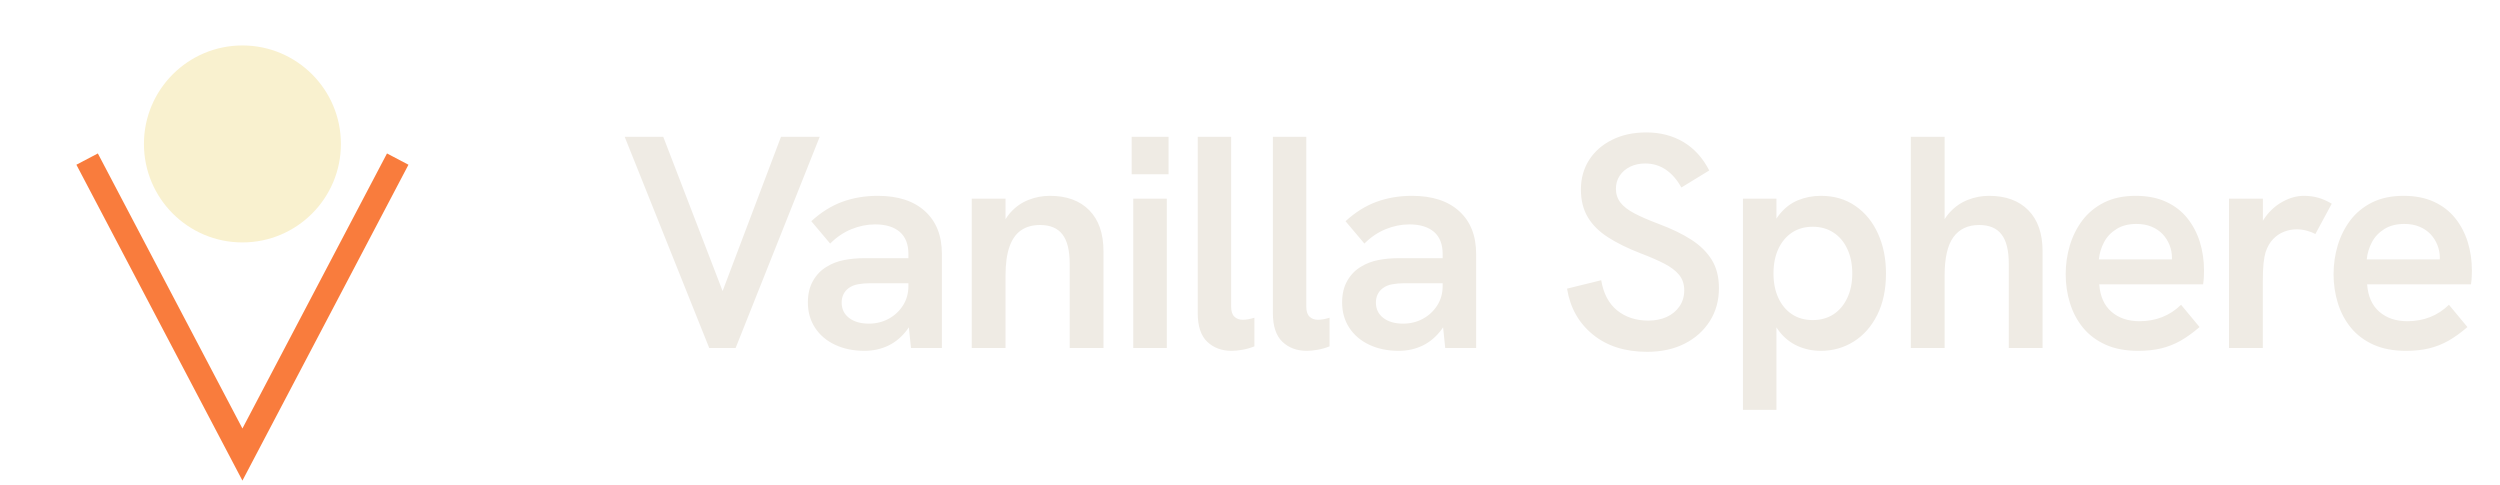
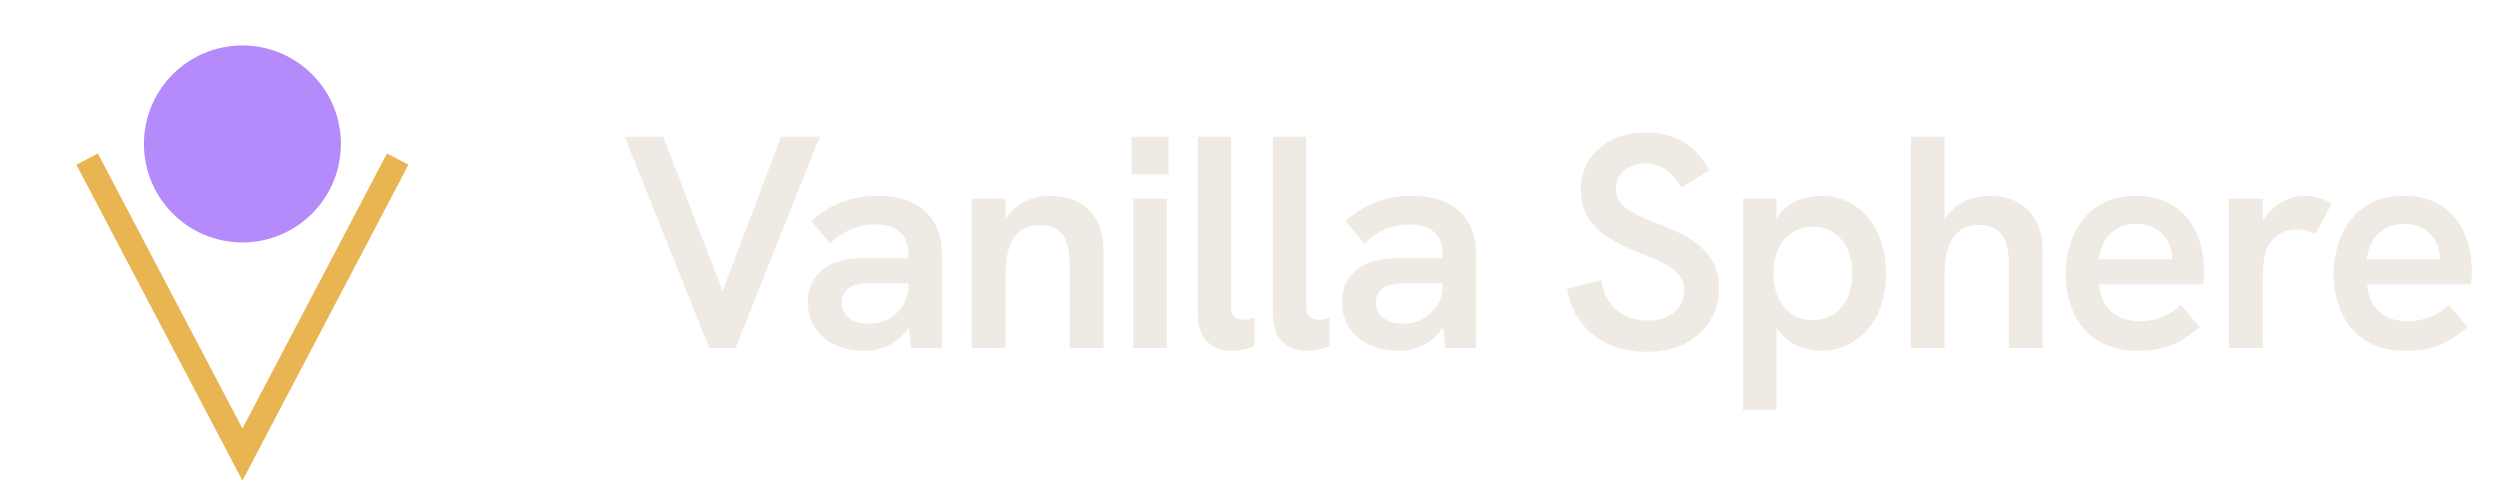
<svg xmlns="http://www.w3.org/2000/svg" viewBox="0 0 330 64" role="img" aria-label="Vanilla Sphere">
-   <path d="M11.5 21L32 60L52.5 21" fill="none" stroke="#f97c3d" stroke-width="3.2" stroke-miterlimit="10" />
-   <circle cx="32" cy="19" r="13" fill="#f9f1cf" />
+   <path d="M11.5 21L32 60L52.5 21" fill="none" stroke="#e9b452" stroke-width="3.2" stroke-miterlimit="10" />
+   <circle cx="32" cy="19" r="13" fill="#b58afb" />
  <g transform="translate(82 45.94)" fill="#efebe4">
    <path d="M11.62 0 0.46 -27.88H5.55L14.1 -5.66H12.68L21.09 -27.88H26.2L15.1 0ZM38.25 0 37.91 -3.3V-12.42Q37.91 -14.35 36.76 -15.34Q35.6 -16.32 33.52 -16.32Q31.94 -16.32 30.39 -15.69Q28.85 -15.06 27.58 -13.79L25.09 -16.74Q27.02 -18.51 29.18 -19.3Q31.34 -20.09 33.87 -20.09Q37.88 -20.09 40.1 -18.06Q42.33 -16.04 42.33 -12.42V0ZM32.11 0.37Q29.92 0.37 28.23 -0.43Q26.54 -1.22 25.59 -2.67Q24.64 -4.12 24.64 -6.02Q24.64 -7.7 25.33 -8.89Q26.02 -10.09 27.14 -10.74Q28.14 -11.36 29.4 -11.61Q30.67 -11.86 32.09 -11.86H38.3V-8.55H32.73Q32.01 -8.55 31.28 -8.42Q30.55 -8.3 30.01 -7.9Q29.58 -7.58 29.34 -7.1Q29.1 -6.62 29.1 -6Q29.1 -4.73 30.07 -3.98Q31.05 -3.22 32.69 -3.22Q34.12 -3.22 35.3 -3.86Q36.48 -4.5 37.2 -5.63Q37.91 -6.75 37.91 -8.18L39.26 -5.95Q38.82 -3.86 37.77 -2.45Q36.72 -1.03 35.28 -0.33Q33.83 0.37 32.11 0.37ZM46.27 0V-19.72H50.73V-15.34L49.93 -15.18Q50.46 -16.89 51.45 -17.96Q52.44 -19.04 53.78 -19.56Q55.11 -20.09 56.59 -20.09Q59.91 -20.09 61.78 -18.19Q63.66 -16.29 63.66 -12.76V0H59.2V-11.12Q59.2 -13.77 58.24 -15Q57.29 -16.24 55.29 -16.24Q53.79 -16.24 52.78 -15.54Q51.77 -14.85 51.25 -13.37Q50.73 -11.9 50.73 -9.58V0ZM67.59 0V-19.72H72.02V0ZM67.38 -22.94V-27.88H72.25V-22.94ZM80.57 0.37Q78.62 0.37 77.36 -0.82Q76.1 -2.02 76.1 -4.62V-27.88H80.51V-5.48Q80.51 -4.54 80.94 -4.14Q81.36 -3.73 82.05 -3.73Q82.39 -3.73 82.78 -3.8Q83.16 -3.87 83.58 -4V-0.22Q82.8 0.09 82 0.23Q81.2 0.37 80.57 0.37ZM90.49 0.37Q88.54 0.37 87.28 -0.82Q86.02 -2.02 86.02 -4.62V-27.88H90.43V-5.48Q90.43 -4.54 90.86 -4.14Q91.28 -3.73 91.97 -3.73Q92.31 -3.73 92.7 -3.8Q93.08 -3.87 93.5 -4V-0.22Q92.72 0.09 91.92 0.23Q91.12 0.37 90.49 0.37ZM108.77 0 108.43 -3.3V-12.42Q108.43 -14.35 107.28 -15.34Q106.12 -16.32 104.04 -16.32Q102.46 -16.32 100.91 -15.69Q99.37 -15.06 98.1 -13.79L95.61 -16.74Q97.54 -18.51 99.7 -19.3Q101.86 -20.09 104.39 -20.09Q108.4 -20.09 110.62 -18.06Q112.85 -16.04 112.85 -12.42V0ZM102.63 0.37Q100.44 0.37 98.75 -0.43Q97.06 -1.22 96.11 -2.67Q95.16 -4.12 95.16 -6.02Q95.16 -7.7 95.85 -8.89Q96.54 -10.09 97.66 -10.74Q98.66 -11.36 99.92 -11.61Q101.19 -11.86 102.61 -11.86H108.82V-8.55H103.25Q102.53 -8.55 101.8 -8.42Q101.07 -8.3 100.53 -7.9Q100.1 -7.58 99.86 -7.1Q99.62 -6.62 99.62 -6Q99.62 -4.73 100.59 -3.98Q101.57 -3.22 103.21 -3.22Q104.64 -3.22 105.82 -3.86Q107 -4.5 107.72 -5.63Q108.43 -6.75 108.43 -8.18L109.78 -5.95Q109.34 -3.86 108.29 -2.45Q107.24 -1.03 105.8 -0.33Q104.35 0.37 102.63 0.37ZM135.42 0.5Q131.05 0.5 128.26 -1.78Q125.46 -4.06 124.85 -7.84L129.36 -8.95Q129.8 -6.31 131.47 -4.96Q133.14 -3.62 135.58 -3.62Q136.93 -3.62 138 -4.1Q139.07 -4.59 139.7 -5.51Q140.32 -6.42 140.32 -7.62Q140.32 -8.82 139.65 -9.65Q138.98 -10.47 137.69 -11.14Q136.41 -11.8 134.56 -12.5Q132.03 -13.48 130.27 -14.61Q128.5 -15.74 127.59 -17.27Q126.68 -18.8 126.68 -20.92Q126.68 -23.12 127.76 -24.82Q128.84 -26.51 130.79 -27.48Q132.74 -28.46 135.32 -28.46Q138.07 -28.46 140.2 -27.2Q142.33 -25.94 143.62 -23.44L139.94 -21.19Q139.08 -22.74 137.88 -23.55Q136.68 -24.36 135.17 -24.36Q134.06 -24.36 133.19 -23.94Q132.31 -23.51 131.81 -22.76Q131.3 -22.01 131.3 -21.02Q131.3 -19.98 131.9 -19.2Q132.5 -18.42 133.77 -17.76Q135.03 -17.1 136.98 -16.37Q139.52 -15.42 141.27 -14.29Q143.02 -13.16 143.96 -11.63Q144.9 -10.1 144.9 -7.9Q144.9 -5.46 143.7 -3.56Q142.5 -1.66 140.38 -0.58Q138.25 0.5 135.42 0.5ZM148.07 8.16V-19.72H152.49V-14.24L151.34 -14.22Q151.86 -16.37 152.9 -17.65Q153.94 -18.94 155.34 -19.51Q156.75 -20.09 158.36 -20.09Q160.99 -20.09 162.92 -18.75Q164.86 -17.41 165.9 -15.09Q166.95 -12.78 166.95 -9.84Q166.95 -6.68 165.8 -4.38Q164.65 -2.08 162.7 -0.86Q160.74 0.37 158.36 0.37Q156.69 0.37 155.26 -0.28Q153.84 -0.93 152.86 -2.2Q151.87 -3.47 151.48 -5.31L152.49 -5.51V8.16ZM157.27 -3.69Q158.85 -3.69 160.02 -4.45Q161.19 -5.22 161.84 -6.61Q162.5 -8 162.5 -9.84Q162.5 -11.7 161.84 -13.09Q161.19 -14.48 160.02 -15.24Q158.85 -16.01 157.27 -16.01Q155.71 -16.01 154.54 -15.24Q153.38 -14.46 152.74 -13.08Q152.1 -11.7 152.1 -9.84Q152.1 -8 152.74 -6.62Q153.38 -5.23 154.54 -4.46Q155.71 -3.69 157.27 -3.69ZM170.23 0V-27.88H174.69V-15.34L173.86 -15.15Q174.39 -16.86 175.41 -17.95Q176.42 -19.04 177.76 -19.56Q179.1 -20.09 180.55 -20.09Q183.87 -20.09 185.74 -18.19Q187.62 -16.29 187.62 -12.76V0H183.16V-11.12Q183.16 -13.77 182.2 -15Q181.25 -16.24 179.25 -16.24Q177.02 -16.24 175.85 -14.64Q174.69 -13.05 174.69 -9.58V0ZM200.23 0.37Q197.75 0.37 195.94 -0.44Q194.13 -1.26 192.96 -2.68Q191.8 -4.1 191.24 -5.92Q190.67 -7.74 190.67 -9.74Q190.67 -11.7 191.22 -13.55Q191.78 -15.4 192.89 -16.87Q194.01 -18.34 195.76 -19.22Q197.51 -20.09 199.91 -20.09Q202.21 -20.09 203.91 -19.31Q205.61 -18.53 206.72 -17.15Q207.82 -15.78 208.38 -14Q208.93 -12.22 208.93 -10.23Q208.93 -9.98 208.91 -9.45Q208.89 -8.93 208.81 -8.41H195.1Q195.27 -6.04 196.71 -4.79Q198.15 -3.54 200.42 -3.54Q202.02 -3.54 203.4 -4.08Q204.78 -4.62 205.9 -5.71L208.34 -2.77Q207.06 -1.66 205.83 -0.96Q204.6 -0.27 203.26 0.05Q201.92 0.37 200.23 0.37ZM204.54 -10.64Q204.62 -10.96 204.66 -11.28Q204.7 -11.6 204.7 -11.9Q204.7 -12.78 204.38 -13.59Q204.06 -14.4 203.47 -15.03Q202.87 -15.66 202 -16.02Q201.14 -16.38 200.01 -16.38Q198.45 -16.38 197.38 -15.71Q196.3 -15.04 195.74 -13.98Q195.17 -12.91 195.05 -11.7H206.02ZM212.23 0V-19.72H216.7V-14.39L215.89 -14.27Q216.07 -16 217.04 -17.31Q218 -18.62 219.37 -19.35Q220.74 -20.09 222.12 -20.09Q223.09 -20.09 223.97 -19.85Q224.85 -19.61 225.79 -19.05L223.63 -15.05Q223.18 -15.3 222.5 -15.49Q221.82 -15.67 221.17 -15.67Q220.32 -15.67 219.51 -15.36Q218.7 -15.05 218.06 -14.39Q217.42 -13.74 217.06 -12.66Q216.89 -12.1 216.79 -11.22Q216.69 -10.34 216.69 -8.73V0ZM235.59 0.37Q233.11 0.37 231.3 -0.44Q229.49 -1.26 228.32 -2.68Q227.16 -4.1 226.6 -5.92Q226.03 -7.74 226.03 -9.74Q226.03 -11.7 226.58 -13.55Q227.14 -15.4 228.25 -16.87Q229.37 -18.34 231.12 -19.22Q232.87 -20.09 235.27 -20.09Q237.57 -20.09 239.27 -19.31Q240.97 -18.53 242.08 -17.15Q243.18 -15.78 243.74 -14Q244.29 -12.22 244.29 -10.23Q244.29 -9.98 244.27 -9.45Q244.25 -8.93 244.17 -8.41H230.46Q230.63 -6.04 232.07 -4.79Q233.51 -3.54 235.78 -3.54Q237.38 -3.54 238.76 -4.08Q240.14 -4.62 241.26 -5.71L243.7 -2.77Q242.42 -1.66 241.19 -0.96Q239.96 -0.27 238.62 0.05Q237.28 0.37 235.59 0.37ZM239.9 -10.64Q239.98 -10.96 240.02 -11.28Q240.06 -11.6 240.06 -11.9Q240.06 -12.78 239.74 -13.59Q239.42 -14.4 238.83 -15.03Q238.23 -15.66 237.36 -16.02Q236.5 -16.38 235.37 -16.38Q233.81 -16.38 232.74 -15.71Q231.66 -15.04 231.1 -13.98Q230.53 -12.91 230.41 -11.7H241.38Z" />
  </g>
</svg>
